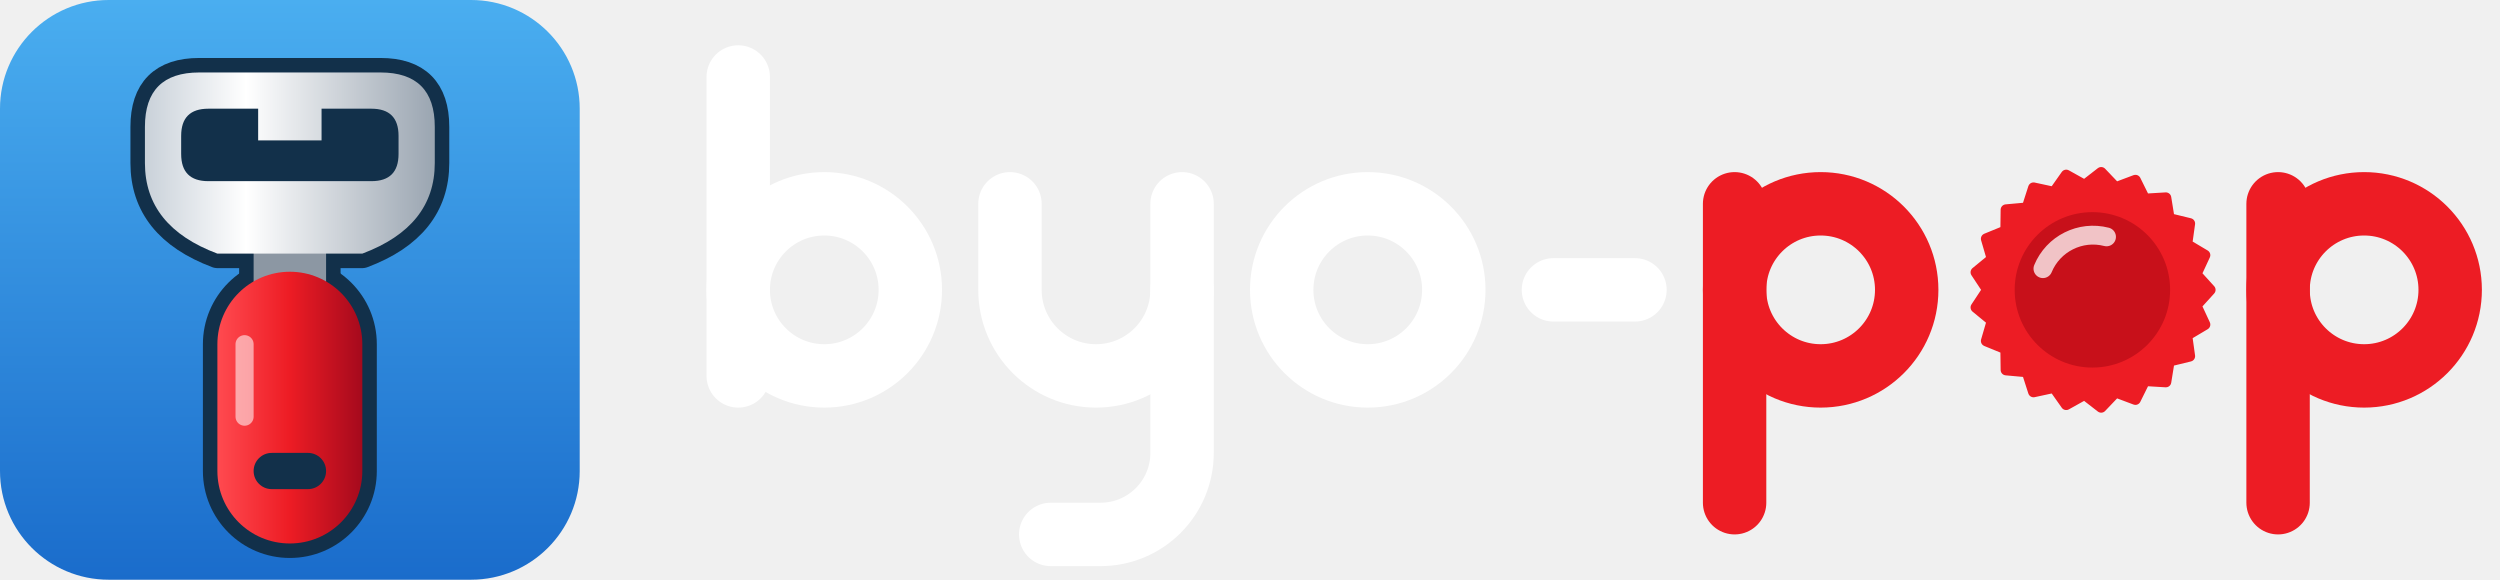
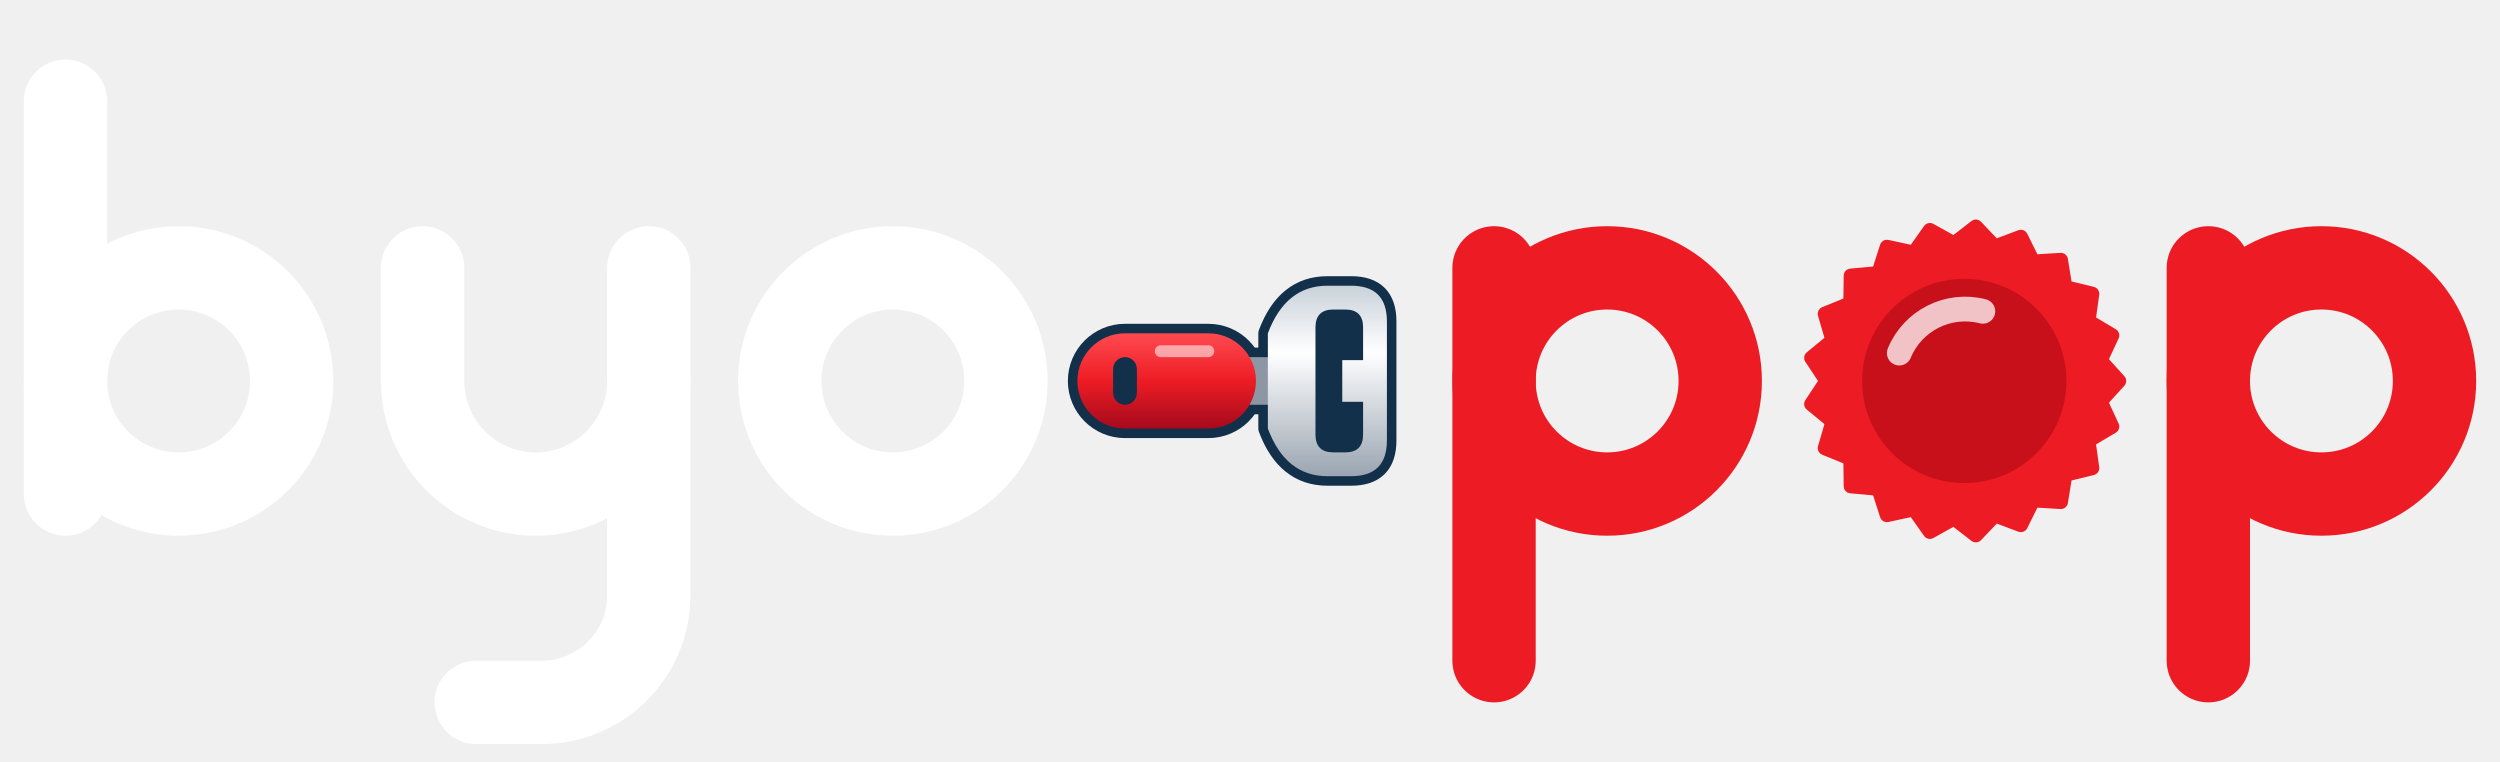
- <svg xmlns="http://www.w3.org/2000/svg" viewBox="0 0 276 64">
+ <svg xmlns="http://www.w3.org/2000/svg" viewBox="76 0 210 64">
  <defs>
-     <linearGradient id="bp-tile" x1="0" y1="0" x2="0" y2="1">
-       <stop offset="0" stop-color="#4AAEF0" />
-       <stop offset="1" stop-color="#1A6CCB" />
-     </linearGradient>
    <linearGradient id="bp-chrome" x1="0" y1="0" x2="1" y2="0">
      <stop offset="0" stop-color="#C9D1D9" />
      <stop offset="0.35" stop-color="#FFFFFF" />
      <stop offset="1" stop-color="#9AA5B1" />
    </linearGradient>
    <linearGradient id="bp-enamel" x1="0" y1="0" x2="1" y2="0">
      <stop offset="0" stop-color="#FF4A50" />
      <stop offset="0.5" stop-color="#ED1C24" />
      <stop offset="1" stop-color="#A50A1D" />
    </linearGradient>
  </defs>
-   <rect width="64" height="64" rx="12" fill="url(#bp-tile)" />
-   <g stroke-linejoin="round">
-     <g fill="#12304A" stroke="#12304A" stroke-width="3.2">
-       <path d="M 22 8 H 42 Q 48 8 48 14 V 18 Q 48 25 40 28 H 24 Q 16 25 16 18 V 14 Q 16 8 22 8 Z" />
-       <path d="M 28 26 H 36 V 32 H 28 Z" />
-       <path d="M 32 30 A 8 8 0 0 1 40 38 V 52 A 8 8 0 0 1 24 52 V 38 A 8 8 0 0 1 32 30 Z" />
-     </g>
-     <path d="M 28 26 H 36 V 32 H 28 Z" fill="#8C97A3" />
-     <path d="M 22 8 H 42 Q 48 8 48 14 V 18 Q 48 25 40 28 H 24 Q 16 25 16 18 V 14 Q 16 8 22 8 Z" fill="url(#bp-chrome)" />
-     <path d="M 32 30 A 8 8 0 0 1 40 38 V 52 A 8 8 0 0 1 24 52 V 38 A 8 8 0 0 1 32 30 Z" fill="url(#bp-enamel)" />
-     <path d="M 23 12 H 28.5 V 15.5 H 35.5 V 12 H 41 Q 44 12 44 15 V 17 Q 44 20 41 20 H 23 Q 20 20 20 17 V 15 Q 20 12 23 12 Z M 30 50 H 34 A 2 2 0 0 1 34 54 H 30 A 2 2 0 0 1 30 50 Z" fill="#12304A" />
-     <path d="M 27 38 V 46" stroke="#FFFFFF" stroke-opacity="0.55" stroke-width="2" stroke-linecap="round" />
-   </g>
  <g transform="translate(0 3)">
    <g fill="none" stroke-width="7" stroke-linecap="round" stroke-linejoin="round">
-       <g stroke="#FFFFFF">
+       <g class="bp-ink" stroke="#FFFFFF">
        <path d="M 81.5 5.5 V 38.5" />
        <circle cx="91" cy="29" r="9.5" />
        <path d="M 111.5 19.5 V 29 A 9.5 9.5 0 0 0 130.5 29 V 19.5" />
        <path d="M 130.5 29 V 47 A 9 9 0 0 1 121.5 56 H 116" />
        <circle cx="151" cy="29" r="9.5" />
-         <path d="M 171.5 29 H 180.5" />
-       </g>
-       <g stroke="#ED1C24">
-         <path d="M 191.5 19.5 V 52.5" />
-         <circle cx="201" cy="29" r="9.5" />
-         <path d="M 251.5 19.5 V 52.5" />
-         <circle cx="261" cy="29" r="9.5" />
      </g>
    </g>
-     <path d="M 244.00 29.00 L 242.44 30.72 L 243.42 32.83 L 241.42 34.02 L 241.74 36.32 L 239.48 36.87 L 239.11 39.16 L 236.78 39.02 L 235.75 41.10 L 233.57 40.28 L 231.97 41.96 L 230.14 40.54 L 228.11 41.67 L 226.77 39.77 L 224.50 40.26 L 223.79 38.05 L 221.47 37.84 L 221.44 35.52 L 219.29 34.64 L 219.94 32.41 L 218.15 30.94 L 219.43 29.00 L 218.15 27.06 L 219.94 25.59 L 219.29 23.36 L 221.44 22.48 L 221.47 20.16 L 223.79 19.95 L 224.50 17.74 L 226.77 18.23 L 228.11 16.33 L 230.14 17.46 L 231.97 16.04 L 233.57 17.72 L 235.75 16.90 L 236.78 18.98 L 239.11 18.84 L 239.48 21.13 L 241.74 21.68 L 241.42 23.98 L 243.42 25.17 L 242.44 27.28 Z" fill="#ED1C24" stroke="#ED1C24" stroke-width="1.2" stroke-linejoin="round" />
-     <circle cx="231" cy="29" r="8.58" fill="#C8101A" />
-     <path d="M 225.54 26.66 A 5.98 5.98 0 0 1 232.56 23.15" fill="none" stroke="#FFFFFF" stroke-opacity="0.75" stroke-width="2.08" stroke-linecap="round" />
+     <g class="bp-lever">
+       <g transform="translate(181 29) rotate(90) scale(0.5) translate(-32 -31)" stroke-linejoin="round">
+         <g fill="#12304A" stroke="#12304A" stroke-width="3.2">
+           <path d="M 22 8 H 42 Q 48 8 48 14 V 18 Q 48 25 40 28 H 24 Q 16 25 16 18 V 14 Q 16 8 22 8 Z" />
+           <path d="M 28 26 H 36 V 32 H 28 Z" />
+           <path d="M 32 30 A 8 8 0 0 1 40 38 V 52 A 8 8 0 0 1 24 52 V 38 A 8 8 0 0 1 32 30 Z" />
+         </g>
+         <path d="M 28 26 H 36 V 32 H 28 Z" fill="#8C97A3" />
+         <path d="M 22 8 H 42 Q 48 8 48 14 V 18 Q 48 25 40 28 H 24 Q 16 25 16 18 V 14 Q 16 8 22 8 Z" fill="url(#bp-chrome)" />
+         <path d="M 32 30 A 8 8 0 0 1 40 38 V 52 A 8 8 0 0 1 24 52 V 38 A 8 8 0 0 1 32 30 Z" fill="url(#bp-enamel)" />
+         <path d="M 23 12 H 28.5 V 15.5 H 35.5 V 12 H 41 Q 44 12 44 15 V 17 Q 44 20 41 20 H 23 Q 20 20 20 17 V 15 Q 20 12 23 12 Z M 30 50 H 34 A 2 2 0 0 1 34 54 H 30 A 2 2 0 0 1 30 50 Z" fill="#12304A" />
+         <path d="M 27 38 V 46" stroke="#FFFFFF" stroke-opacity="0.55" stroke-width="2" stroke-linecap="round" />
+       </g>
+     </g>
+     <g transform="translate(10 0)">
+       <g fill="none" stroke-width="7" stroke-linecap="round" stroke-linejoin="round">
+         <g stroke="#ED1C24">
+           <path d="M 191.5 19.5 V 52.5" />
+           <circle cx="201" cy="29" r="9.5" />
+           <path d="M 251.5 19.5 V 52.5" />
+           <circle cx="261" cy="29" r="9.5" />
+         </g>
+       </g>
+       <path d="M 244.00 29.00 L 242.44 30.72 L 243.42 32.83 L 241.42 34.02 L 241.74 36.32 L 239.48 36.87 L 239.11 39.16 L 236.78 39.02 L 235.75 41.10 L 233.57 40.28 L 231.97 41.96 L 230.14 40.54 L 228.11 41.67 L 226.77 39.77 L 224.50 40.26 L 223.79 38.05 L 221.47 37.84 L 221.44 35.52 L 219.29 34.64 L 219.94 32.41 L 218.15 30.94 L 219.43 29.00 L 218.15 27.06 L 219.94 25.59 L 219.29 23.36 L 221.44 22.48 L 221.47 20.16 L 223.79 19.95 L 224.50 17.74 L 226.77 18.23 L 228.11 16.33 L 230.14 17.46 L 231.97 16.04 L 233.57 17.72 L 235.75 16.90 L 236.78 18.98 L 239.11 18.84 L 239.48 21.13 L 241.74 21.68 L 241.42 23.98 L 243.42 25.17 L 242.44 27.28 Z" fill="#ED1C24" stroke="#ED1C24" stroke-width="1.2" stroke-linejoin="round" />
+       <circle cx="231" cy="29" r="8.58" fill="#C8101A" />
+       <path d="M 225.54 26.66 A 5.98 5.98 0 0 1 232.56 23.15" fill="none" stroke="#FFFFFF" stroke-opacity="0.75" stroke-width="2.08" stroke-linecap="round" />
+     </g>
  </g>
</svg>
